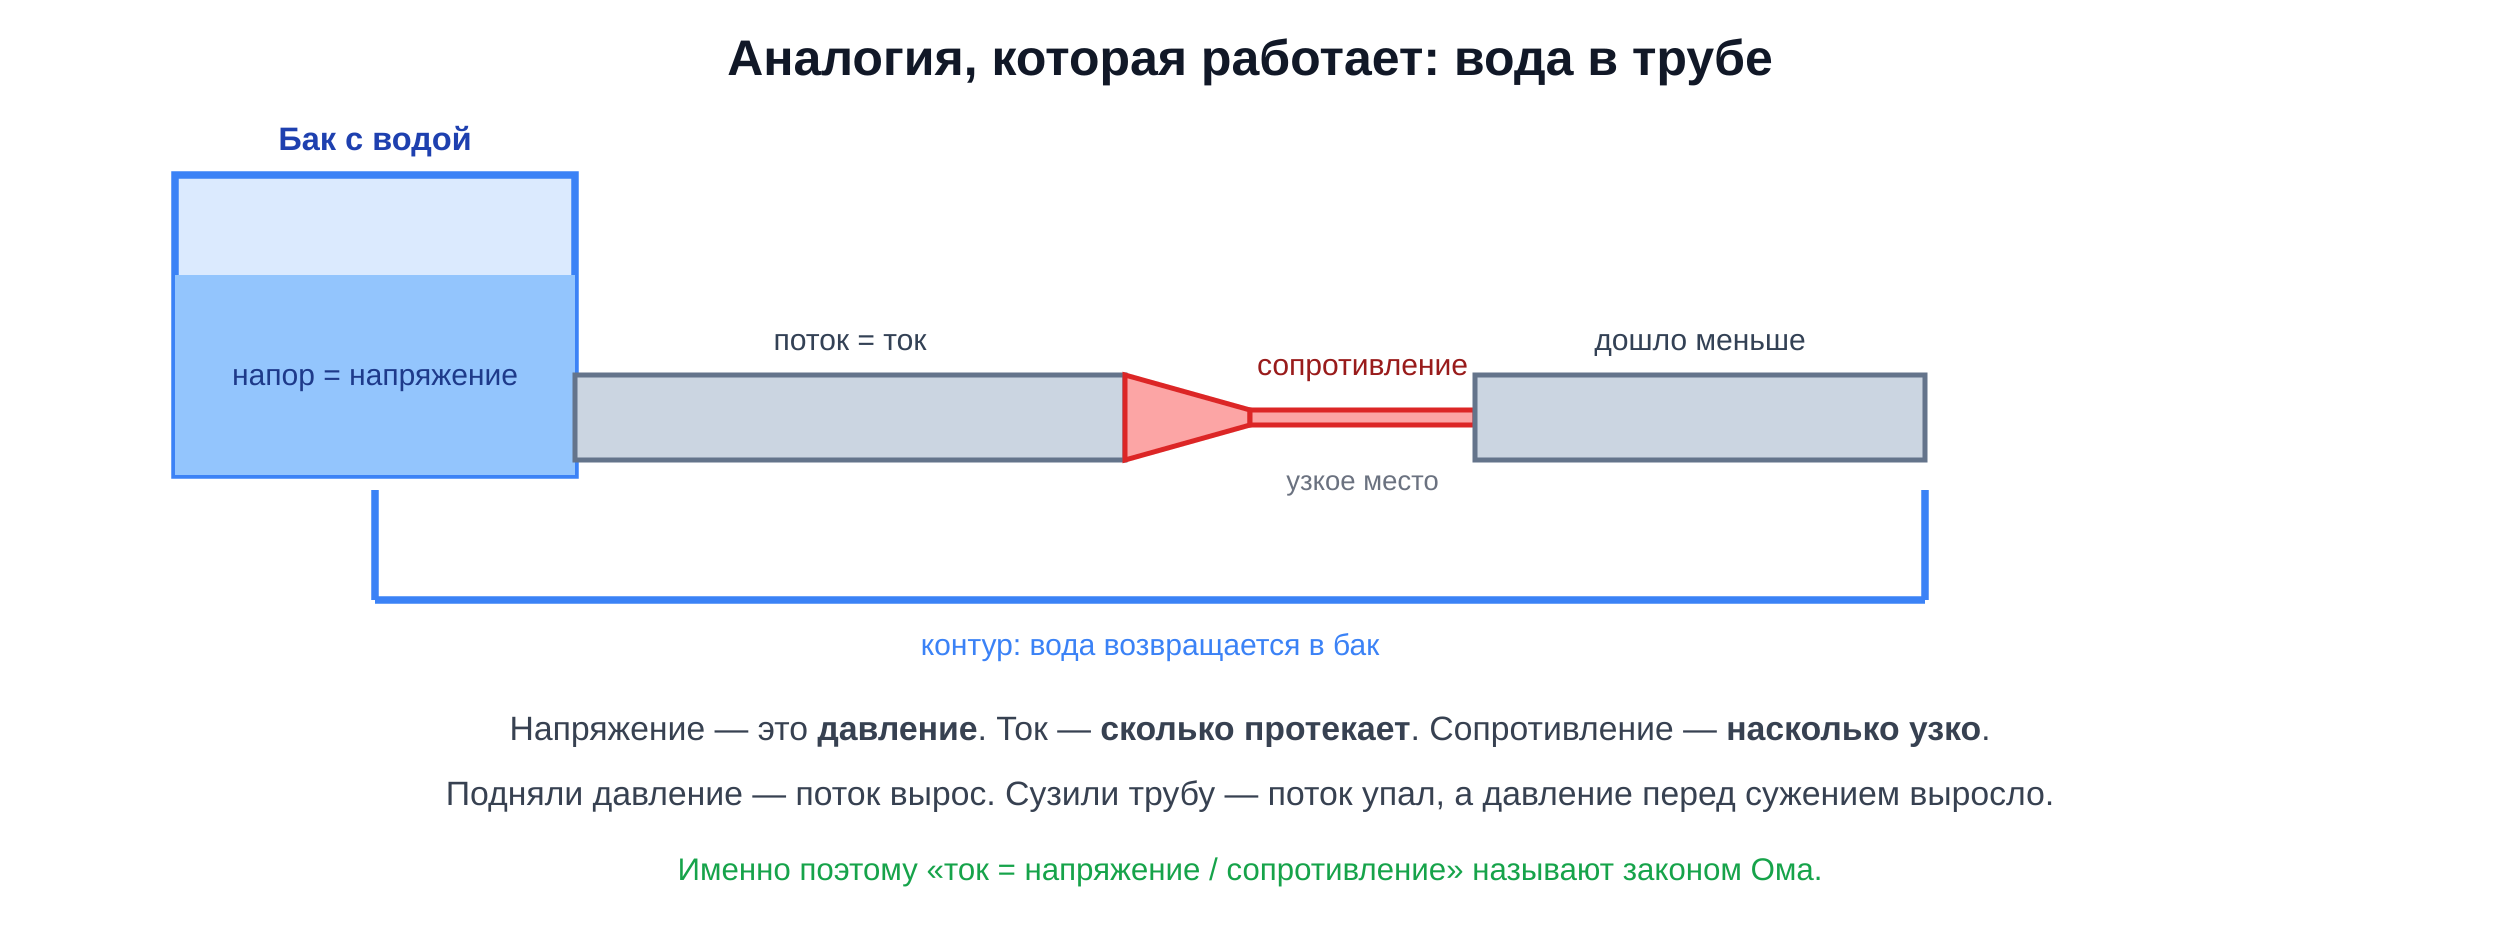
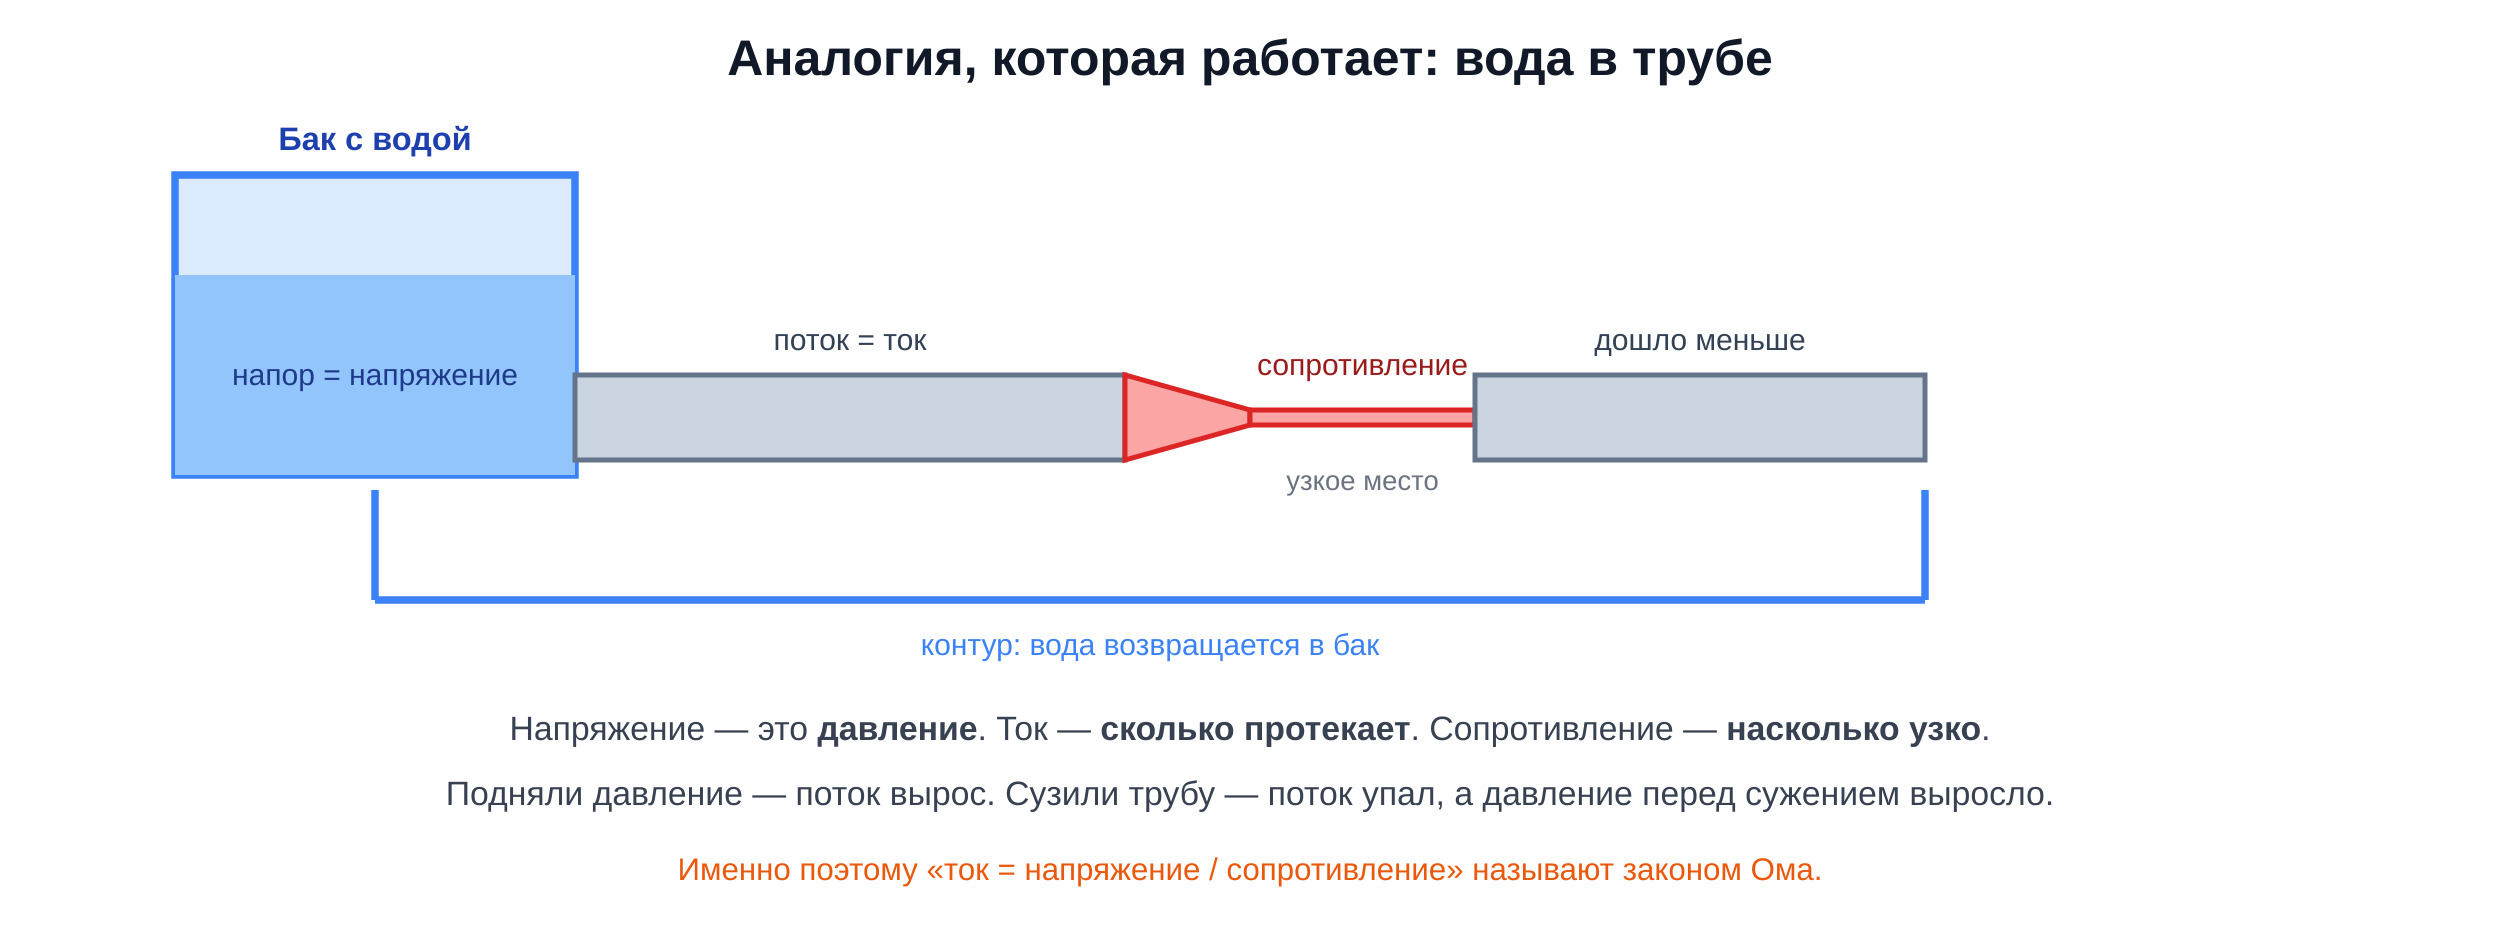
<svg xmlns="http://www.w3.org/2000/svg" width="1000" height="380" viewBox="0 0 1000 380" font-family="Arial, Helvetica, sans-serif">
  <rect width="1000" height="380" fill="#ffffff" />
  <text x="500" y="30" text-anchor="middle" font-size="20" font-weight="bold" fill="#111827">Аналогия, которая работает: вода в трубе</text>
  <path d="M70,70 L70,190 L230,190 L230,70 z" fill="#dbeafe" stroke="#3b82f6" stroke-width="3" />
  <rect x="70" y="110" width="160" height="80" fill="#93c5fd" />
  <text x="150" y="60" text-anchor="middle" font-size="13" font-weight="bold" fill="#1e40af">Бак с водой</text>
  <text x="150" y="154" text-anchor="middle" font-size="12" fill="#1e3a8a">напор = напряжение</text>
  <rect x="230" y="150" width="220" height="34" fill="#cbd5e1" stroke="#64748b" stroke-width="2" />
  <text x="340" y="140" text-anchor="middle" font-size="12" fill="#334155">поток = ток</text>
  <path d="M450,150 L500,164 L500,170 L450,184 z" fill="#fca5a5" stroke="#dc2626" stroke-width="2" />
  <rect x="500" y="164" width="90" height="6" fill="#fca5a5" stroke="#dc2626" stroke-width="2" />
  <text x="545" y="150" text-anchor="middle" font-size="12" fill="#991b1b">сопротивление</text>
  <text x="545" y="196" text-anchor="middle" font-size="11" fill="#6b7280">узкое место</text>
  <rect x="590" y="150" width="180" height="34" fill="#cbd5e1" stroke="#64748b" stroke-width="2" />
  <text x="680" y="140" text-anchor="middle" font-size="12" fill="#334155">дошло меньше</text>
  <g stroke="#3b82f6" stroke-width="3">
    <line x1="150" y1="196" x2="150" y2="240" />
    <line x1="150" y1="240" x2="770" y2="240" />
    <line x1="770" y1="240" x2="770" y2="196" />
  </g>
  <text x="460" y="262" text-anchor="middle" font-size="12" fill="#3b82f6">контур: вода возвращается в бак</text>
  <text x="500" y="296" text-anchor="middle" font-size="13.5" fill="#374151">Напряжение — это <tspan font-weight="bold">давление</tspan>. Ток — <tspan font-weight="bold">сколько протекает</tspan>. Сопротивление — <tspan font-weight="bold">насколько узко</tspan>.</text>
  <text x="500" y="322" text-anchor="middle" font-size="13.5" fill="#374151">Подняли давление — поток вырос. Сузили трубу — поток упал, а давление перед сужением выросло.</text>
-   <text x="500" y="352" text-anchor="middle" font-size="12.5" fill="#16A34A">Именно поэтому «ток = напряжение / сопротивление» называют законом Ома.</text>
+   <text x="500" y="352" text-anchor="middle" font-size="12.5" fill="#EA580C">Именно поэтому «ток = напряжение / сопротивление» называют законом Ома.</text>
</svg>
